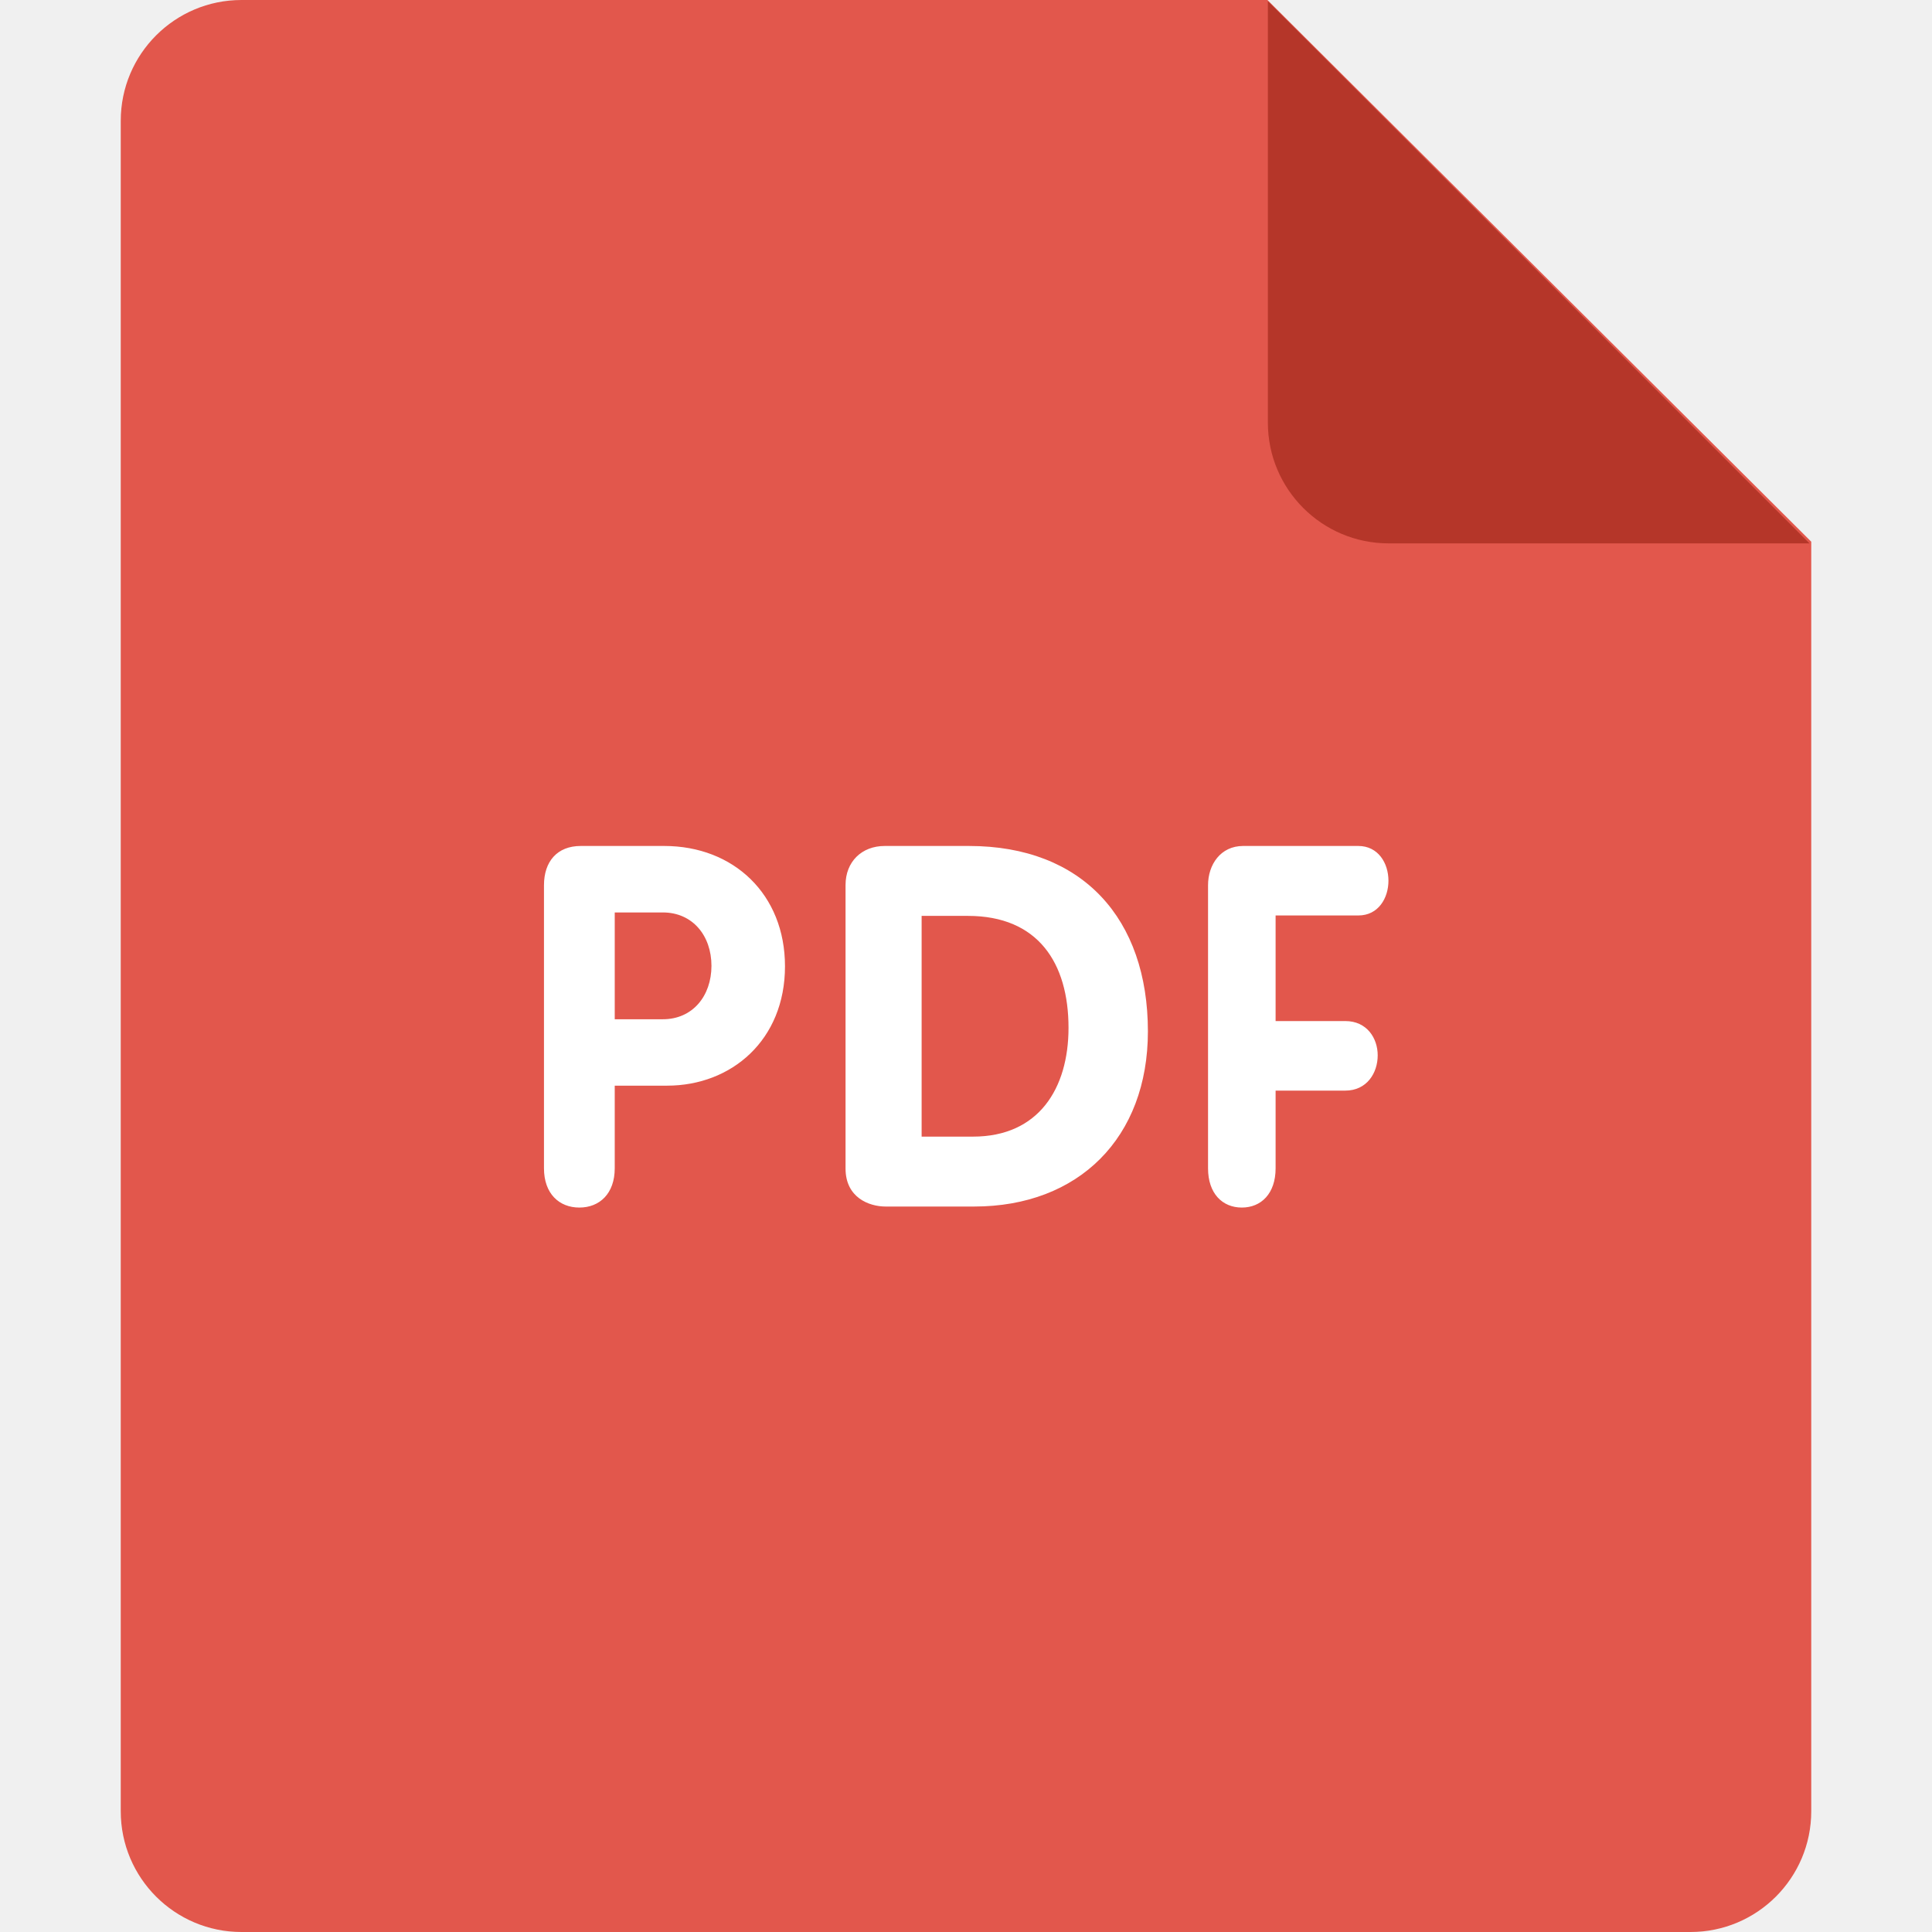
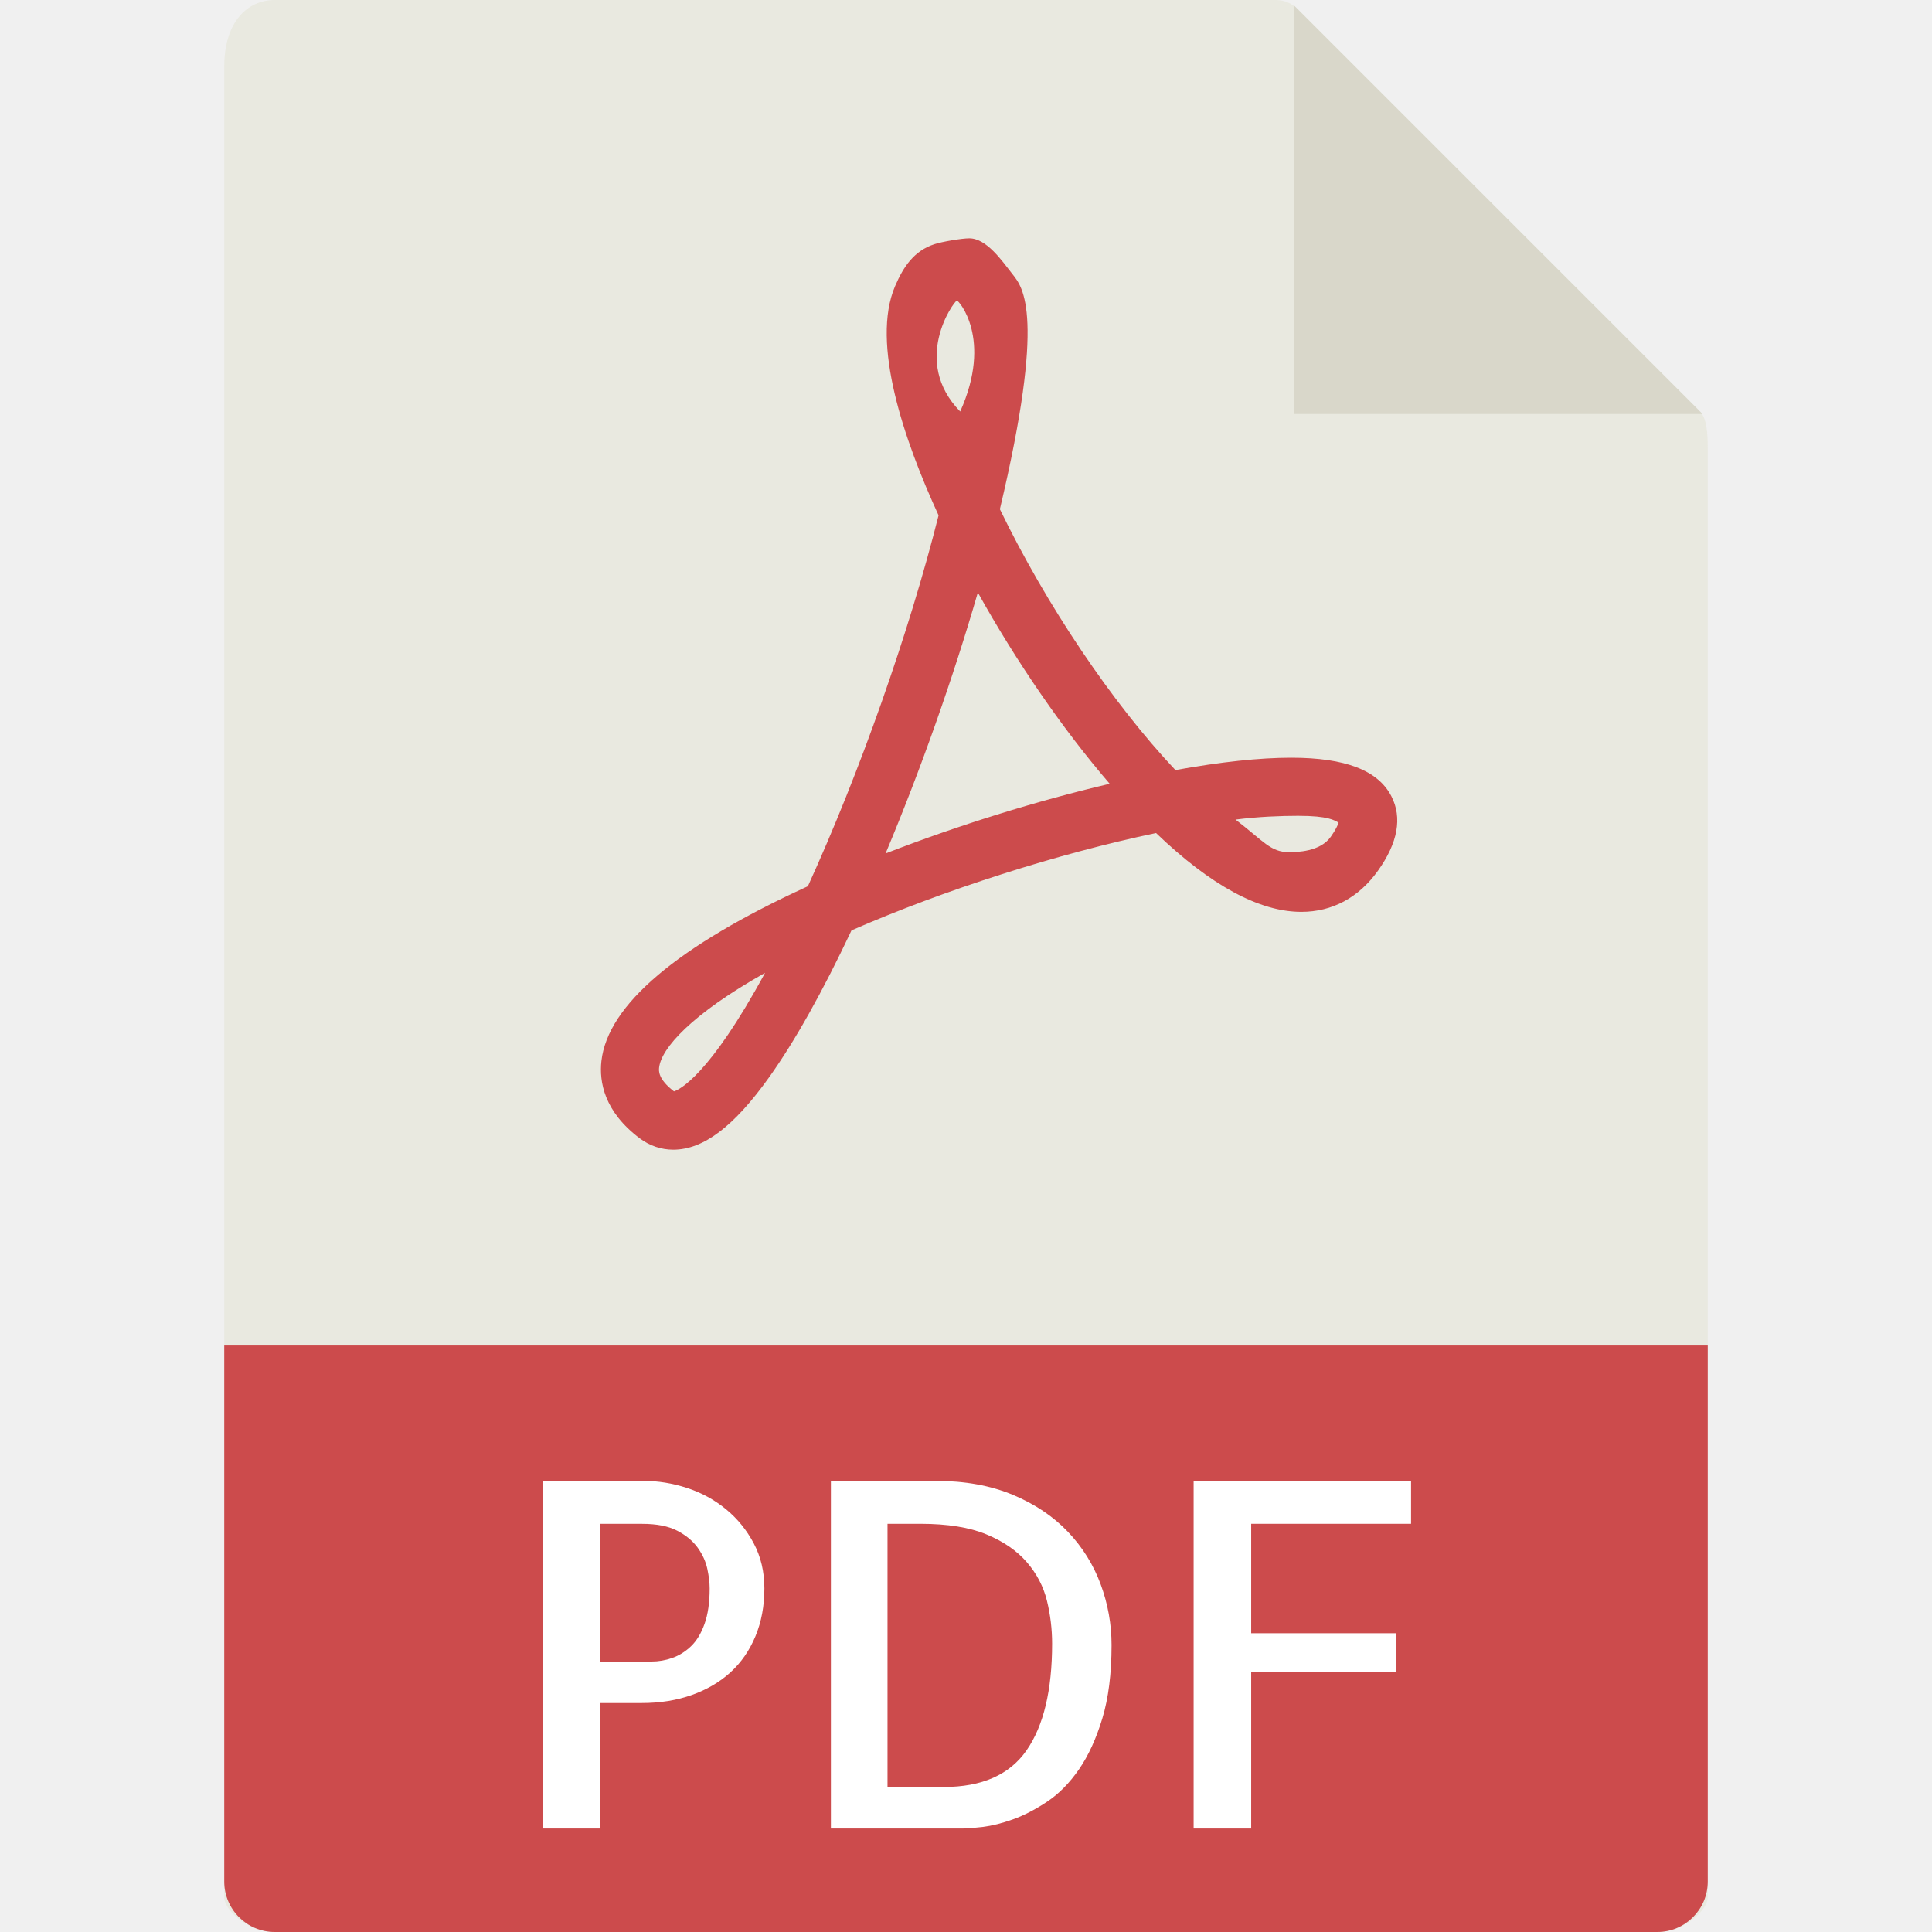
- <svg xmlns="http://www.w3.org/2000/svg" version="1.1" id="Layer_1" x="0px" y="0px" viewBox="0 0 309.267 309.267" style="enable-background:new 0 0 309.267 309.267;" xml:space="preserve">
+ <svg xmlns="http://www.w3.org/2000/svg" version="1.1" id="Capa_1" x="0px" y="0px" viewBox="0 0 56 56" style="enable-background:new 0 0 56 56;" xml:space="preserve">
  <g>
-     <path style="fill:#E2574C;" d="M38.658,0h164.23l87.049,86.711v203.227c0,10.679-8.659,19.329-19.329,19.329H38.658   c-10.67,0-19.329-8.65-19.329-19.329V19.329C19.329,8.65,27.989,0,38.658,0z" />
-     <path style="fill:#B53629;" d="M289.658,86.981h-67.372c-10.67,0-19.329-8.659-19.329-19.329V0.193L289.658,86.981z" />
-     <path style="fill:#FFFFFF;" d="M217.434,146.544c3.238,0,4.823-2.822,4.823-5.557c0-2.832-1.653-5.567-4.823-5.567h-18.44   c-3.605,0-5.615,2.986-5.615,6.282v45.317c0,4.04,2.3,6.282,5.412,6.282c3.093,0,5.403-2.242,5.403-6.282v-12.438h11.153   c3.46,0,5.19-2.832,5.19-5.644c0-2.754-1.73-5.49-5.19-5.49h-11.153v-16.903C204.194,146.544,217.434,146.544,217.434,146.544z    M155.107,135.42h-13.492c-3.663,0-6.263,2.513-6.263,6.243v45.395c0,4.629,3.74,6.079,6.417,6.079h14.159   c16.758,0,27.824-11.027,27.824-28.047C183.743,147.095,173.325,135.42,155.107,135.42z M155.755,181.946h-8.225v-35.334h7.413   c11.221,0,16.101,7.529,16.101,17.918C171.044,174.253,166.25,181.946,155.755,181.946z M106.33,135.42H92.964   c-3.779,0-5.886,2.493-5.886,6.282v45.317c0,4.04,2.416,6.282,5.663,6.282s5.663-2.242,5.663-6.282v-13.231h8.379   c10.341,0,18.875-7.326,18.875-19.107C125.659,143.152,117.425,135.42,106.33,135.42z M106.108,163.158h-7.703v-17.097h7.703   c4.755,0,7.78,3.711,7.78,8.553C113.878,159.447,110.863,163.158,106.108,163.158z" />
+     <path style="fill:#E9E9E0;" d="M36.985,0H7.963C7.155,0,6.5,0.655,6.5,1.926V55c0,0.345,0.655,1,1.463,1h40.074   c0.808,0,1.463-0.655,1.463-1V12.978c0-0.696-0.093-0.92-0.257-1.085L37.607,0.257C37.442,0.093,37.218,0,36.985,0z" />
+     <polygon style="fill:#D9D7CA;" points="37.5,0.151 37.5,12 49.349,12  " />
+     <path style="fill:#CC4B4C;" d="M19.514,33.324L19.514,33.324c-0.348,0-0.682-0.113-0.967-0.326   c-1.041-0.781-1.181-1.65-1.115-2.242c0.182-1.628,2.195-3.332,5.985-5.068c1.504-3.296,2.935-7.357,3.788-10.75   c-0.998-2.172-1.968-4.99-1.261-6.643c0.248-0.579,0.557-1.023,1.134-1.215c0.228-0.076,0.804-0.172,1.016-0.172   c0.504,0,0.947,0.649,1.261,1.049c0.295,0.376,0.964,1.173-0.373,6.802c1.348,2.784,3.258,5.62,5.088,7.562   c1.311-0.237,2.439-0.358,3.358-0.358c1.566,0,2.515,0.365,2.902,1.117c0.32,0.622,0.189,1.349-0.39,2.16   c-0.557,0.779-1.325,1.191-2.22,1.191c-1.216,0-2.632-0.768-4.211-2.285c-2.837,0.593-6.15,1.651-8.828,2.822   c-0.836,1.774-1.637,3.203-2.383,4.251C21.273,32.654,20.389,33.324,19.514,33.324z M22.176,28.198   c-2.137,1.201-3.008,2.188-3.071,2.744c-0.01,0.092-0.037,0.334,0.431,0.692C19.685,31.587,20.555,31.19,22.176,28.198z    M35.813,23.756c0.815,0.627,1.014,0.944,1.547,0.944c0.234,0,0.901-0.01,1.21-0.441c0.149-0.209,0.207-0.343,0.23-0.415   c-0.123-0.065-0.286-0.197-1.175-0.197C37.12,23.648,36.485,23.67,35.813,23.756z M28.343,17.174   c-0.715,2.474-1.659,5.145-2.674,7.564c2.09-0.811,4.362-1.519,6.496-2.02C30.815,21.15,29.466,19.192,28.343,17.174z    M27.736,8.712c-0.098,0.033-1.33,1.757,0.096,3.216C28.781,9.813,27.779,8.698,27.736,8.712z" />
+     <path style="fill:#CC4B4C;" d="M48.037,56H7.963C7.155,56,6.5,55.345,6.5,54.537V39h43v15.537C49.5,55.345,48.845,56,48.037,56z" />
+     <g>
+       <path style="fill:#FFFFFF;" d="M17.385,53h-1.641V42.924h2.898c0.428,0,0.852,0.068,1.271,0.205    c0.419,0.137,0.795,0.342,1.128,0.615c0.333,0.273,0.602,0.604,0.807,0.991s0.308,0.822,0.308,1.306    c0,0.511-0.087,0.973-0.26,1.388c-0.173,0.415-0.415,0.764-0.725,1.046c-0.31,0.282-0.684,0.501-1.121,0.656    s-0.921,0.232-1.449,0.232h-1.217V53z M17.385,44.168v3.992h1.504c0.2,0,0.398-0.034,0.595-0.103    c0.196-0.068,0.376-0.18,0.54-0.335c0.164-0.155,0.296-0.371,0.396-0.649c0.1-0.278,0.15-0.622,0.15-1.032    c0-0.164-0.023-0.354-0.068-0.567c-0.046-0.214-0.139-0.419-0.28-0.615c-0.142-0.196-0.34-0.36-0.595-0.492    c-0.255-0.132-0.593-0.198-1.012-0.198H17.385z" />
+       <path style="fill:#FFFFFF;" d="M32.219,47.682c0,0.829-0.089,1.538-0.267,2.126s-0.403,1.08-0.677,1.477s-0.581,0.709-0.923,0.937    s-0.672,0.398-0.991,0.513c-0.319,0.114-0.611,0.187-0.875,0.219C28.222,52.984,28.026,53,27.898,53h-3.814V42.924h3.035    c0.848,0,1.593,0.135,2.235,0.403s1.176,0.627,1.6,1.073s0.74,0.955,0.95,1.524C32.114,46.494,32.219,47.08,32.219,47.682z     M27.352,51.797c1.112,0,1.914-0.355,2.406-1.066s0.738-1.741,0.738-3.09c0-0.419-0.05-0.834-0.15-1.244    c-0.101-0.41-0.294-0.781-0.581-1.114s-0.677-0.602-1.169-0.807s-1.13-0.308-1.914-0.308h-0.957v7.629H27.352z" />
+       <path style="fill:#FFFFFF;" d="M36.266,44.168v3.172h4.211v1.121h-4.211V53h-1.668V42.924H40.9v1.244H36.266z" />
+     </g>
  </g>
  <g>
</g>
  <g>
</g>
  <g>
</g>
  <g>
</g>
  <g>
</g>
  <g>
</g>
  <g>
</g>
  <g>
</g>
  <g>
</g>
  <g>
</g>
  <g>
</g>
  <g>
</g>
  <g>
</g>
  <g>
</g>
  <g>
</g>
</svg>
